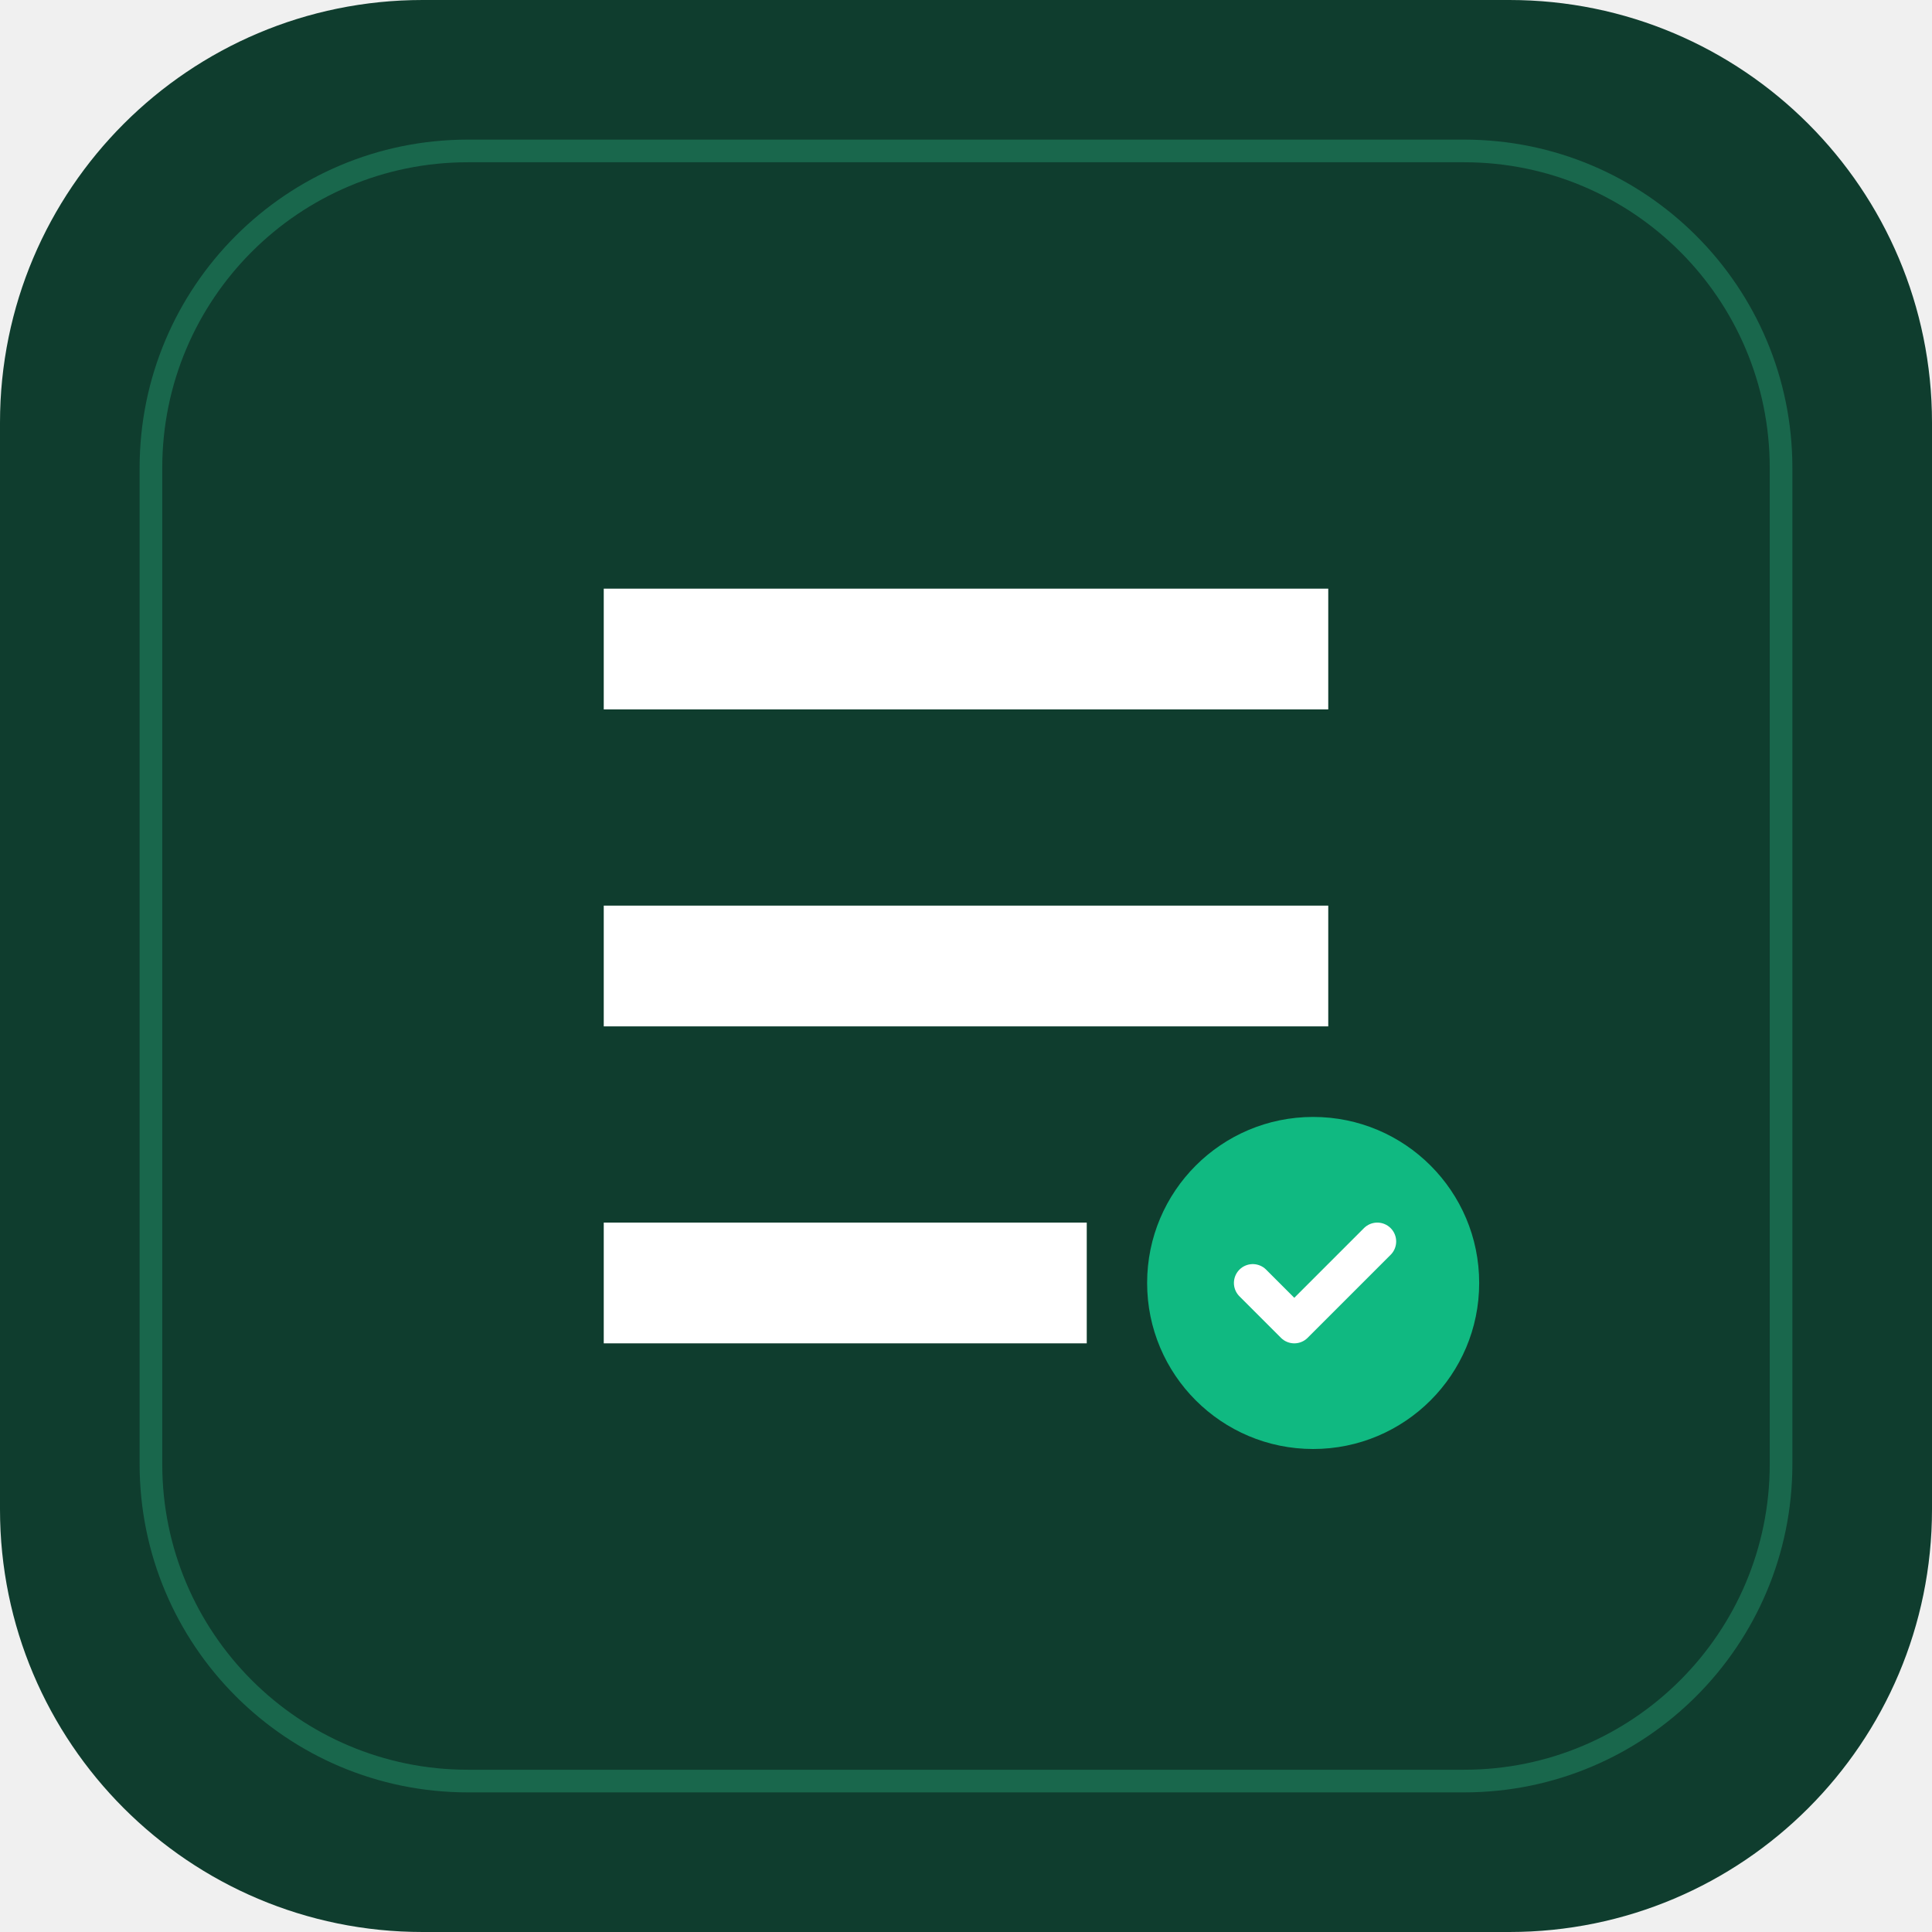
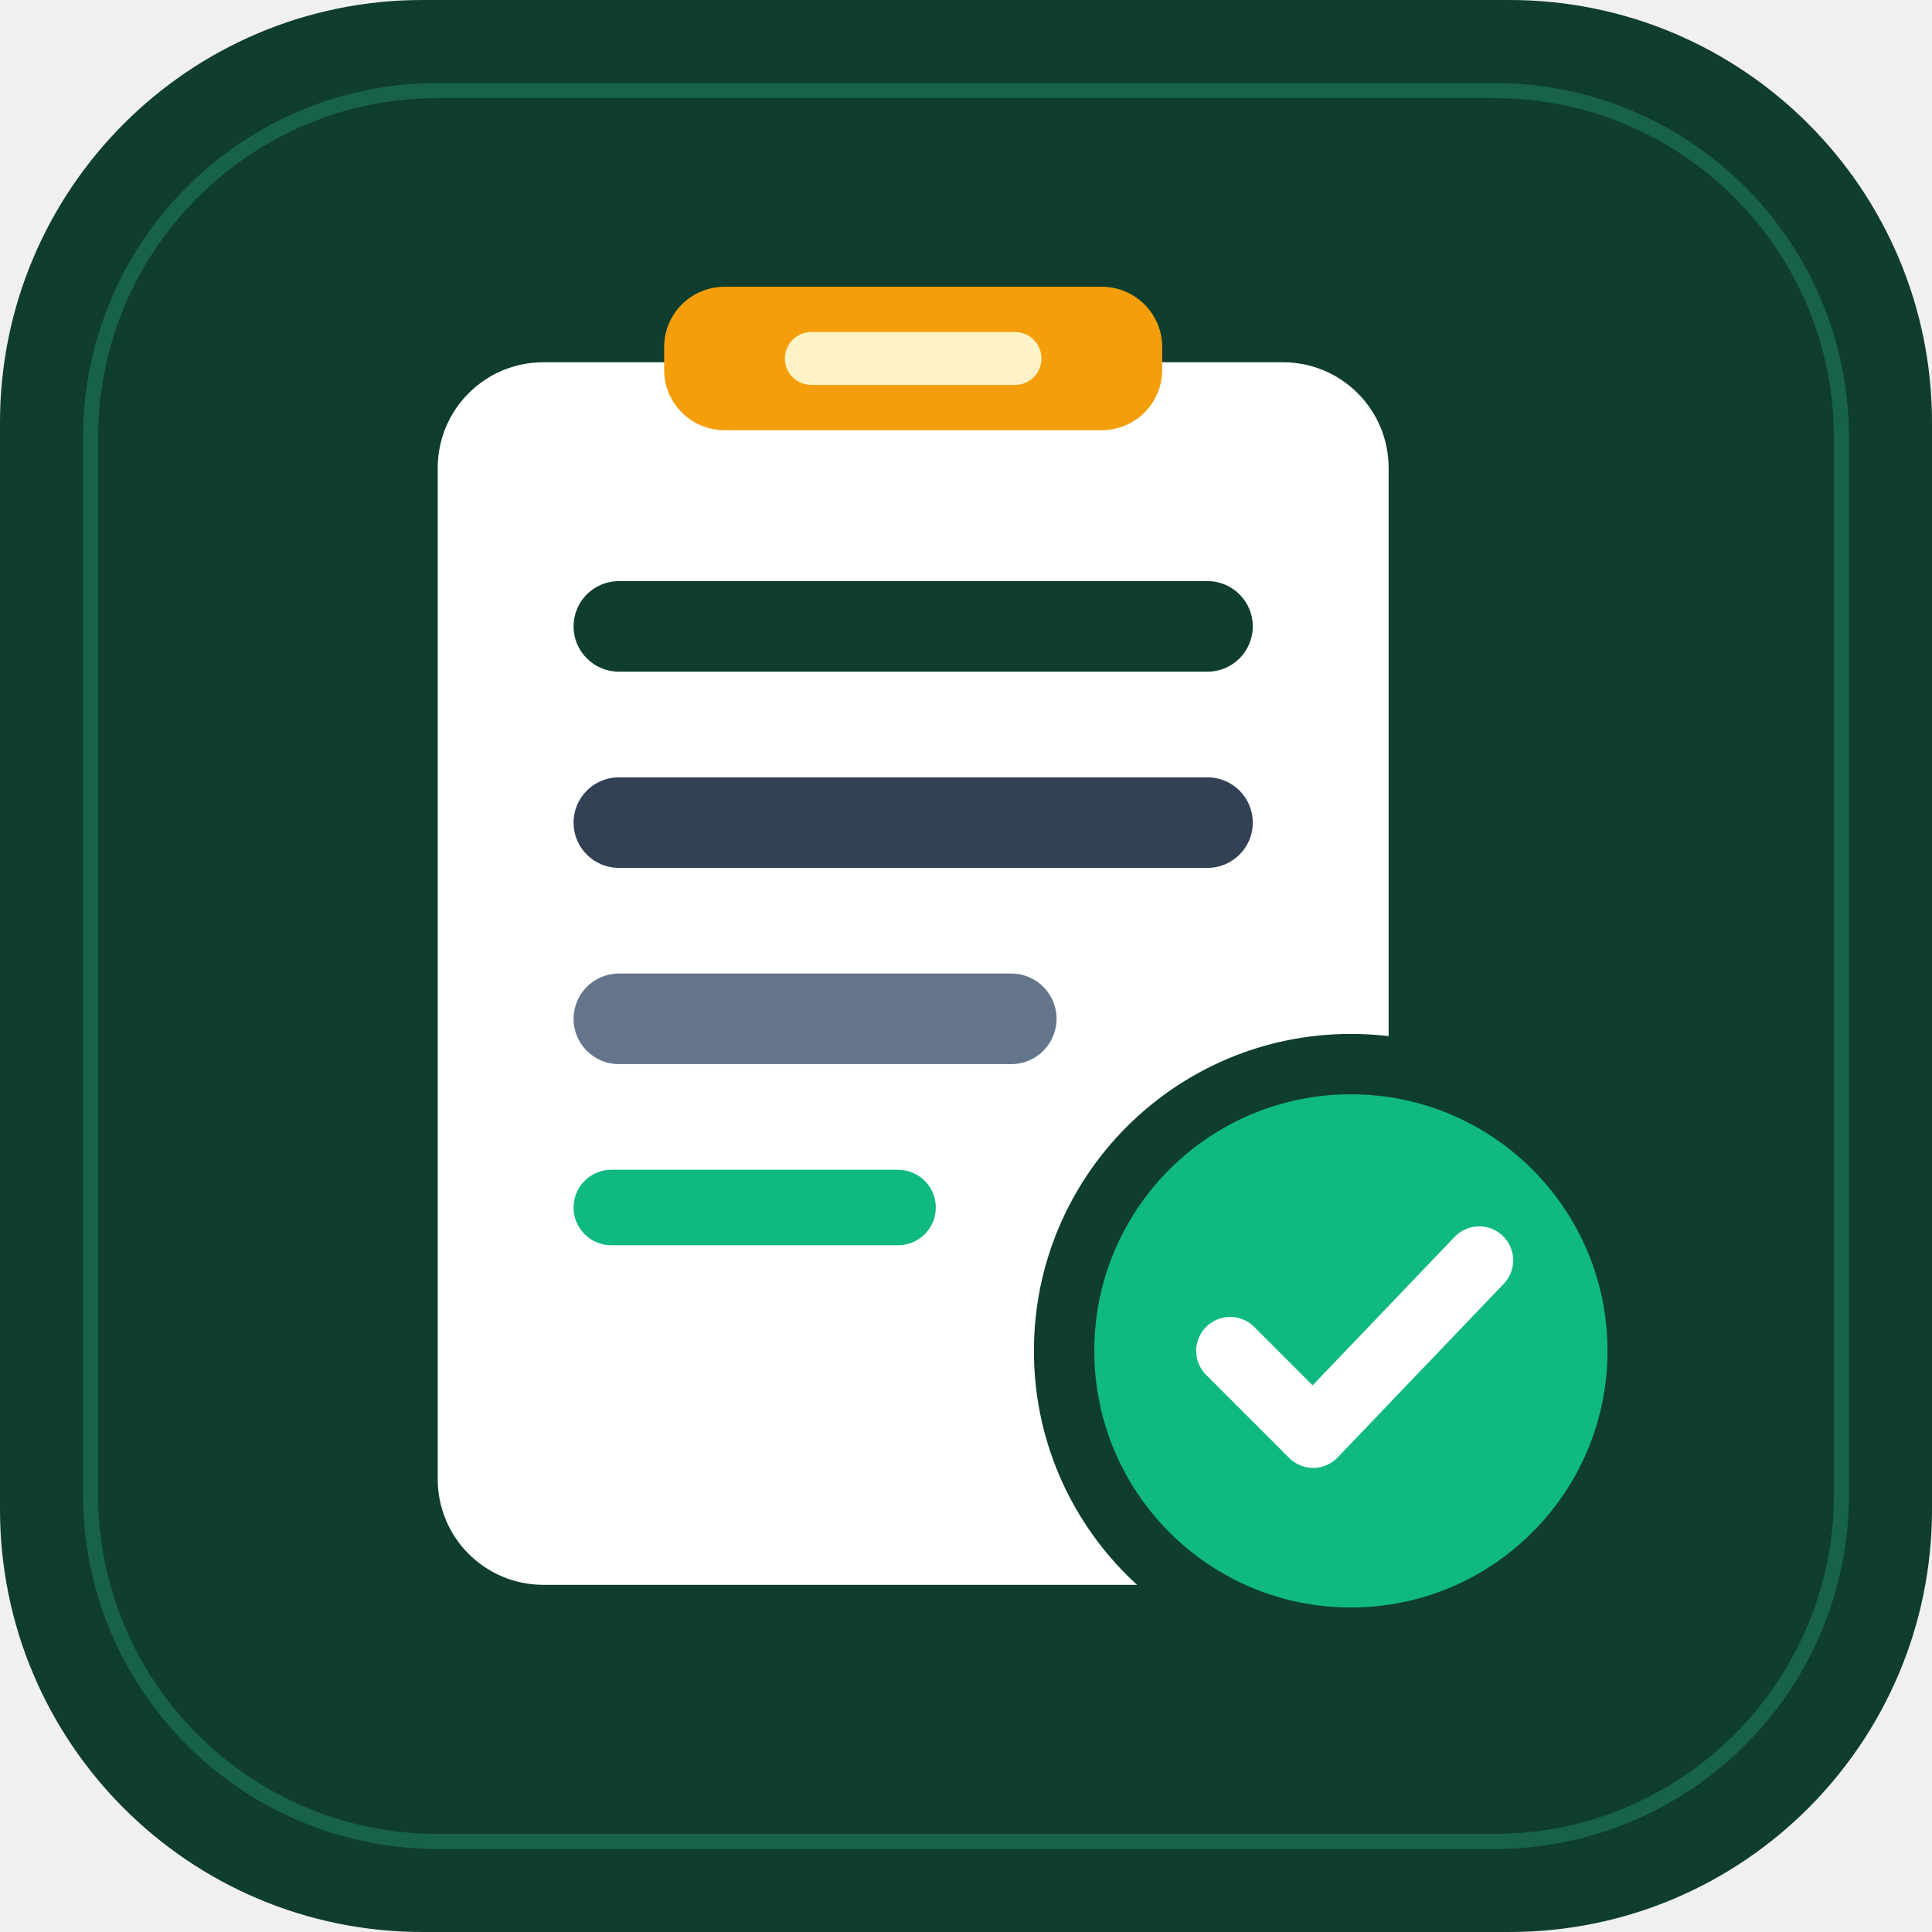
<svg xmlns="http://www.w3.org/2000/svg" viewBox="0 0 512 512">
  <rect width="512" height="512" rx="112" fill="#0f3d2e" />
-   <rect x="40" y="40" width="432" height="432" rx="84" fill="none" stroke="#34d399" stroke-opacity="0.28" stroke-width="6" />
-   <path d="M160 156h192v32H160zm0 84h192v32H160zm0 84h128v32H160z" fill="#ffffff" />
-   <circle cx="348" cy="340" r="44" fill="#10b981" />
-   <path d="M332 340l11 11 22-22" fill="none" stroke="#ffffff" stroke-width="10" stroke-linecap="round" stroke-linejoin="round" />
+   <rect x="24" y="24" width="464" height="464" rx="92" fill="none" stroke="#34d399" stroke-opacity="0.25" stroke-width="4" />
+   <rect x="116" y="96" width="252" height="324" rx="28" fill="#ffffff" />
+   <rect x="176" y="76" width="132" height="38" rx="16" fill="#f59e0b" />
+   <rect x="208" y="88" width="68" height="14" rx="7" fill="#fef3c7" />
+   <rect x="152" y="154" width="180" height="24" rx="12" fill="#0f3d2e" />
+   <rect x="152" y="206" width="180" height="24" rx="12" fill="#334155" />
+   <rect x="152" y="258" width="128" height="24" rx="12" fill="#64748b" />
+   <rect x="152" y="310" width="96" height="20" rx="10" fill="#10b981" />
+   <circle cx="358" cy="358" r="84" fill="#0f3d2e" />
+   <circle cx="358" cy="358" r="68" fill="#10b981" />
+   <path d="M326 358l22 22 44-46" fill="none" stroke="#ffffff" stroke-width="18" stroke-linecap="round" stroke-linejoin="round" />
</svg>
